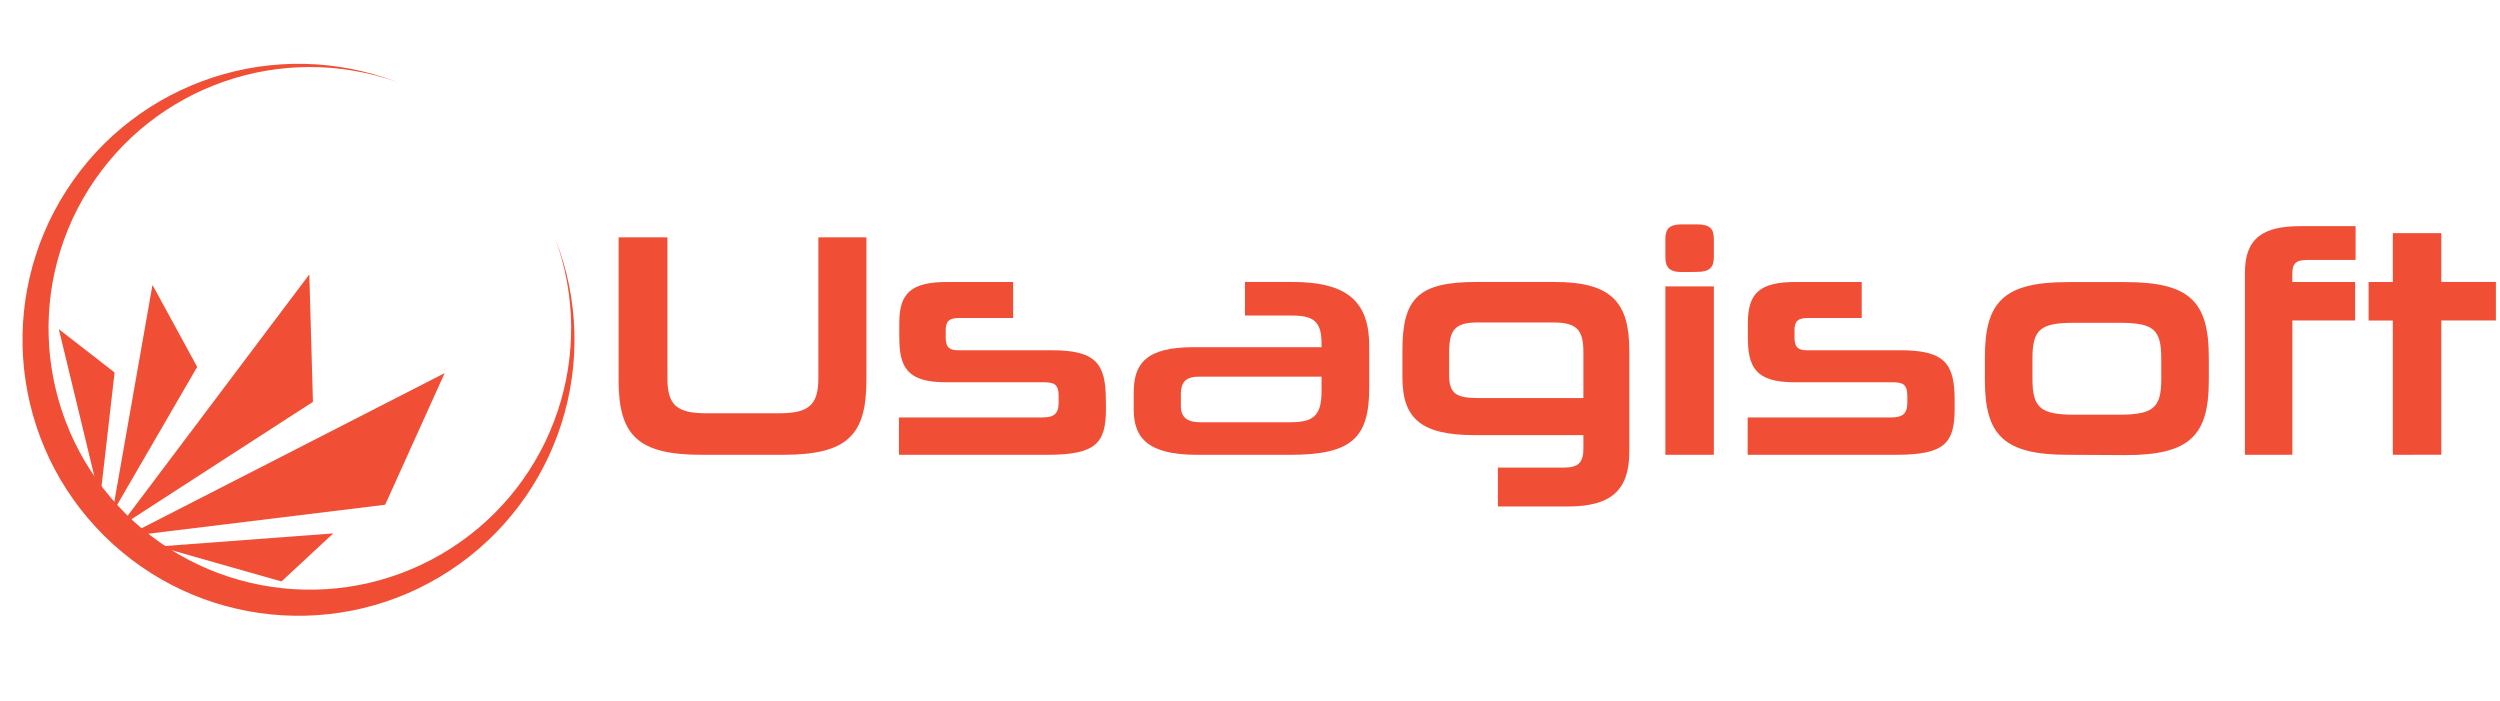
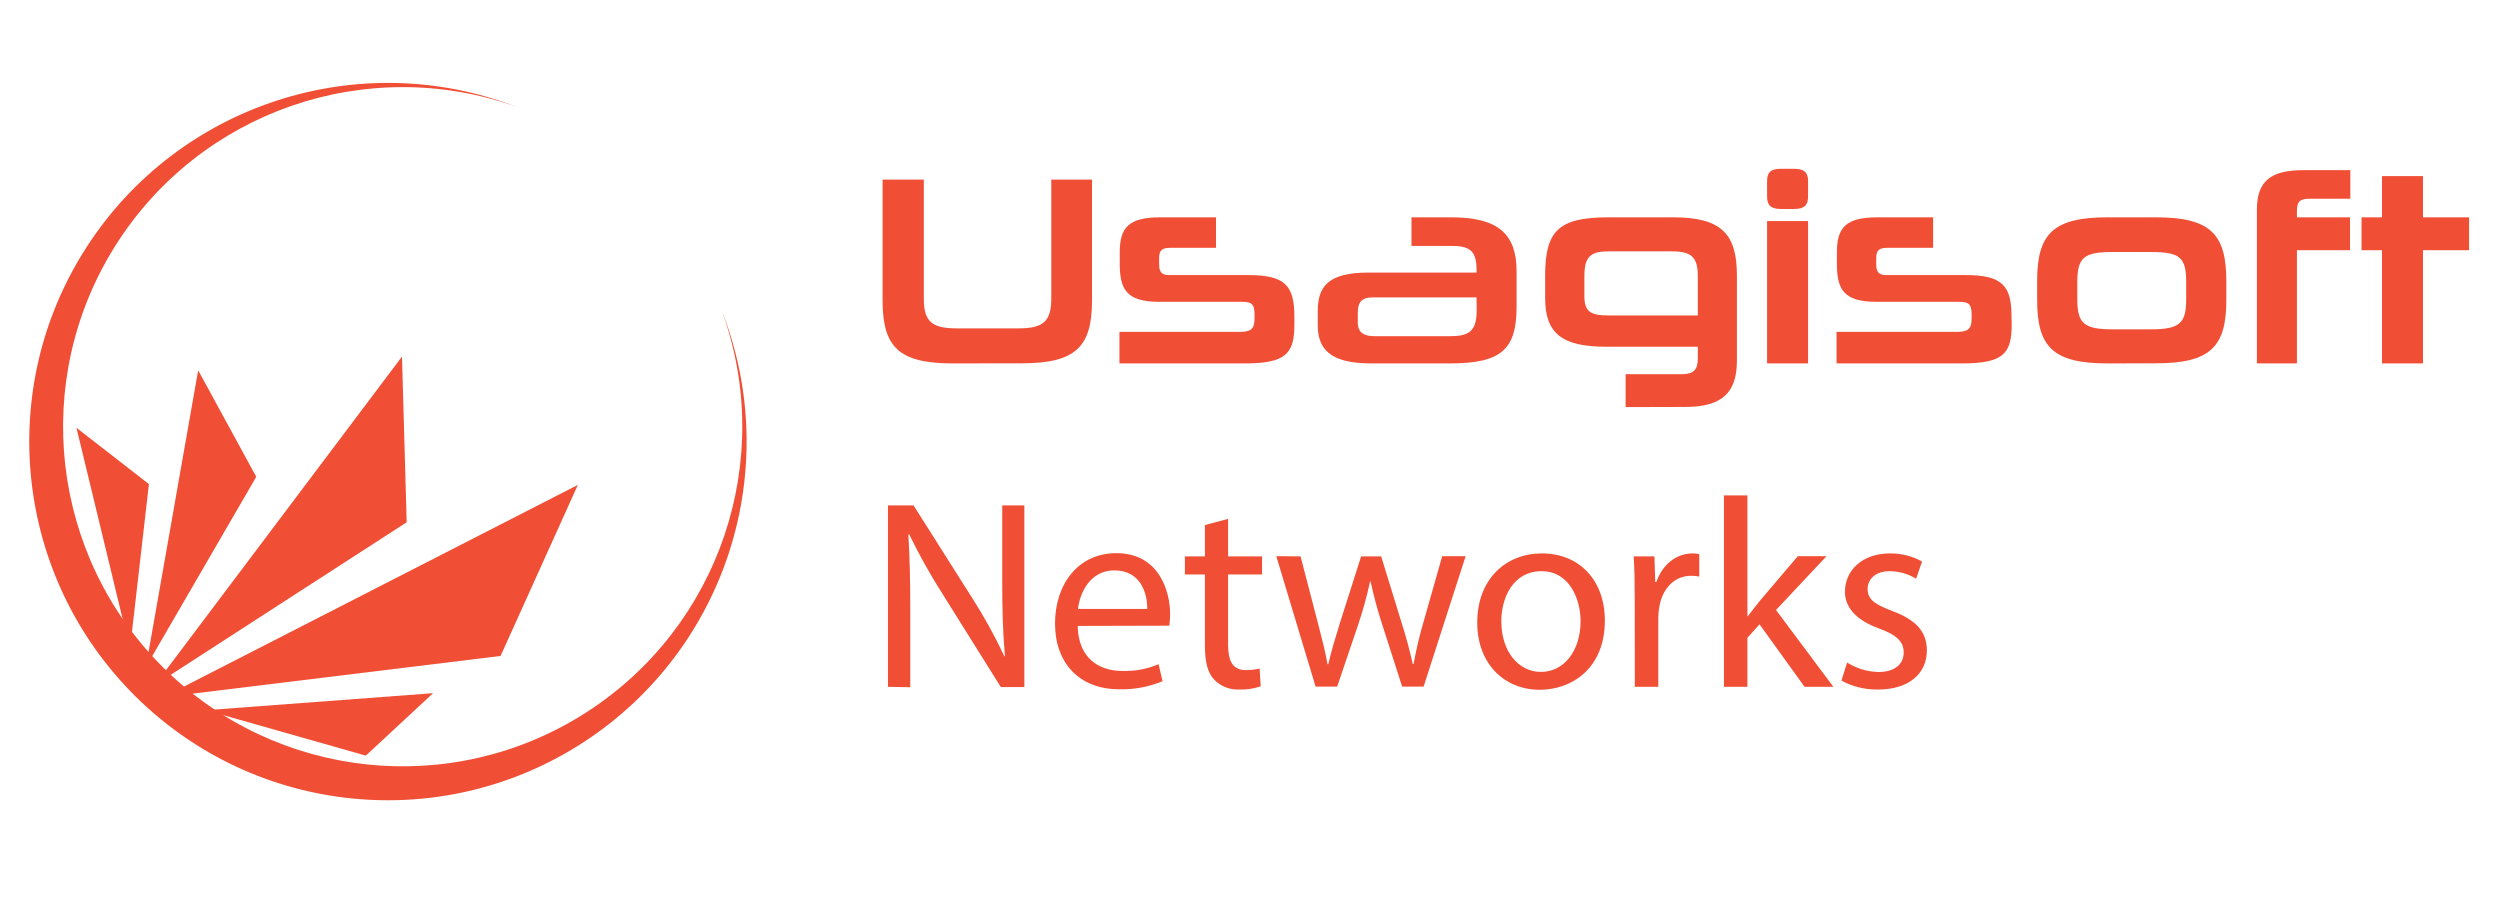
- <svg xmlns="http://www.w3.org/2000/svg" id="Black" viewBox="0 0 649.24 181.98">
+ <svg xmlns="http://www.w3.org/2000/svg" id="Black" viewBox="0 0 499.58 181.98">
  <defs>
    <style>.cls-1{fill:#f04e35;}</style>
  </defs>
  <path class="cls-1" d="M144.21,62a67.86,67.86,0,1,1-41-40.66,71.67,71.67,0,1,0,41,40.66Z" />
  <polygon class="cls-1" points="100.03 131.08 115.47 96.9 32.59 139.33 100.03 131.08" />
  <polygon class="cls-1" points="81.27 104.36 80.33 71.26 30.91 136.92 81.27 104.36" />
  <polygon class="cls-1" points="51.21 95.28 39.6 74 29.16 133.28 51.21 95.28" />
  <polygon class="cls-1" points="29.76 96.74 15.28 85.49 25.97 129.75 29.76 96.74" />
  <polygon class="cls-1" points="73.1 151 86.54 138.52 41.14 141.92 73.1 151" />
-   <path class="cls-1" d="M182.19,118.11c-16.65,0-21.54-5.13-21.54-19.38V61.63h12.68V98.32c0,7,2.56,9,10.1,9h19c7.53,0,10.1-2.08,10.1-9.12V61.63H225v37.1c0,14.25-4.89,19.38-21.62,19.38Z" />
-   <path class="cls-1" d="M287.21,106.19c0,8.86-2.57,11.92-15.16,11.92H233.46v-9.69h37c3.31,0,4.47-.91,4.47-4V103c0-3.32-1.16-3.73-4.14-3.73H245.63c-10.19,0-12.09-4-12.09-11.85V84c0-7.79,2.9-10.77,12.51-10.77h17.06v9.36H249c-2.4,0-3.4.75-3.4,3.07v2.07c0,2.48,1,3.23,3.15,3.23h24.35c11.51,0,14.08,3.47,14.08,12.92Z" />
-   <path class="cls-1" d="M310.82,118.11c-12.92,0-16.4-4.55-16.4-11.84V102c0-7.53,3.14-11.84,15.57-11.84H343.2v-1c0-5.72-2.15-7.21-7.62-7.21H323.32V73.22h12.26c14.33,0,20,5.14,20,16.57v10.93c0,13-4.55,17.39-20.46,17.39ZM343.2,97.82H311.31c-2.9,0-4.64,1-4.64,4.56v3.06c0,3.15,1.91,4.22,5.06,4.22h23.19c5.8,0,8.28-1.32,8.28-8Z" />
-   <path class="cls-1" d="M389,131.53v-10.1h17.15c3.64,0,5.05-1.25,5.05-4.81V113H383c-13.75,0-18.8-4.14-18.8-15V91.11c0-13.66,4.06-17.89,19.38-17.89h20c14.83,0,19.55,5.14,19.55,17.89v26.17c0,10-4.72,14.25-15.9,14.25Zm22.2-40.17c0-6-2-7.62-8-7.62H383.79c-5.72,0-7.46,1.74-7.46,7.7v5.88c0,4.81,1.74,6.05,7.46,6.05H411.2Z" />
-   <path class="cls-1" d="M436.71,70.65c-3.06,0-4.22-1.16-4.22-3.81V62c0-2.65,1.16-3.73,4.22-3.73h4.06c3.15,0,4.31,1.08,4.31,3.73v4.8c0,2.65-1.16,3.81-4.31,3.81Zm-4.22,47.46V74.38h12.59v43.73Z" />
-   <path class="cls-1" d="M507.61,106.19c0,8.86-2.57,11.92-15.16,11.92H453.86v-9.69h37c3.31,0,4.47-.91,4.47-4V103c0-3.32-1.16-3.73-4.14-3.73H466c-10.19,0-12.09-4-12.09-11.85V84c0-7.79,2.9-10.77,12.51-10.77h17.06v9.36H469.43c-2.41,0-3.4.75-3.4,3.07v2.07c0,2.48,1,3.23,3.15,3.23h24.35c11.51,0,14.08,3.47,14.08,12.92Z" />
-   <path class="cls-1" d="M537,118.11c-16.64,0-21.53-5.13-21.53-19.38v-6c0-14.33,4.89-19.47,21.53-19.47h15c16.74,0,21.62,5.14,21.62,19.55v6c0,14.25-4.88,19.38-21.62,19.38Zm24.27-25c0-7.62-2-9.28-10.93-9.28H538.67c-8.78,0-10.85,1.66-10.85,9.28v5.3c0,7.45,2.07,9.28,10.85,9.28h11.68c8.94,0,10.93-1.83,10.93-9.28Z" />
-   <path class="cls-1" d="M583,118.11V70.82c0-9,4.72-12.09,14.41-12.09h14.33v8.78H599.3c-3.07,0-4,.82-4,3.72v2h16.32v10H595.32v34.87Z" />
-   <path class="cls-1" d="M621.41,118.11V83.24h-6.29v-10h6.29V60.55H634V73.22h14.17v10H634v34.87Z" />
+   <path class="cls-1" d="M190.37,72.62c-10.83,0-14-3.33-14-12.6V35.89h8.24V59.75c0,4.53,1.67,5.87,6.57,5.87h12.33c4.9,0,6.57-1.34,6.57-5.92V35.89h8.14V60c0,9.27-3.18,12.6-14.06,12.6Z" />
+   <path class="cls-1" d="M258.66,64.87c0,5.76-1.67,7.75-9.86,7.75H223.7v-6.3h24.08c2.16,0,2.91-.59,2.91-2.58v-1c0-2.16-.75-2.43-2.69-2.43H231.62c-6.62,0-7.86-2.58-7.86-7.7V50.43c0-5.06,1.88-7,8.13-7H243v6.09h-9.16c-1.56,0-2.21.48-2.21,2v1.35c0,1.61.65,2.1,2,2.1H249.5c7.49,0,9.16,2.26,9.16,8.4Z" />
+   <path class="cls-1" d="M274,72.62c-8.41,0-10.67-3-10.67-7.7V62.17c0-4.9,2.05-7.7,10.13-7.7h21.6v-.64c0-3.72-1.4-4.69-5-4.69h-8V43.43h8c9.32,0,13,3.34,13,10.77v7.11c0,8.46-3,11.31-13.3,11.31Zm21.06-13.19H274.33c-1.88,0-3,.64-3,3v2c0,2.05,1.24,2.75,3.29,2.75h15.08c3.77,0,5.39-.86,5.39-5.22Z" />
+   <path class="cls-1" d="M324.85,81.35V74.78H336c2.37,0,3.28-.81,3.28-3.13V69.29H321c-8.94,0-12.23-2.7-12.23-9.75V55.06c0-8.88,2.64-11.63,12.61-11.63h13c9.64,0,12.71,3.34,12.71,11.63v17c0,6.51-3.07,9.26-10.34,9.26Zm14.43-26.12c0-3.88-1.29-5-5.22-5H321.45c-3.71,0-4.84,1.13-4.84,5V59.1c0,3.13,1.13,3.94,4.84,3.94h17.83Z" />
+   <path class="cls-1" d="M355.87,41.76c-2,0-2.75-.75-2.75-2.48V36.16c0-1.72.75-2.43,2.75-2.43h2.64c2,0,2.8.71,2.8,2.43v3.12c0,1.73-.76,2.48-2.8,2.48Zm-2.75,30.86V44.18h8.19V72.62Z" />
+   <path class="cls-1" d="M402,64.87c0,5.76-1.67,7.75-9.86,7.75H367v-6.3h24.08c2.15,0,2.91-.59,2.91-2.58v-1c0-2.16-.76-2.43-2.69-2.43H374.93c-6.62,0-7.86-2.58-7.86-7.7V50.43c0-5.06,1.88-7,8.13-7h11.1v6.09h-9.16c-1.56,0-2.21.48-2.21,2v1.35c0,1.61.65,2.1,2.05,2.1h15.83c7.49,0,9.16,2.26,9.16,8.4Z" />
+   <path class="cls-1" d="M421.09,72.62c-10.83,0-14-3.33-14-12.6V56.09c0-9.32,3.18-12.66,14-12.66h9.75c10.88,0,14.05,3.34,14.05,12.71V60c0,9.27-3.17,12.6-14.05,12.6Zm15.78-16.26c0-5-1.29-6-7.11-6h-7.6c-5.7,0-7.05,1.07-7.05,6v3.45c0,4.84,1.35,6,7.05,6h7.6c5.82,0,7.11-1.19,7.11-6Z" />
+   <path class="cls-1" d="M451,72.62V41.87C451,36,454,34,460.35,34h9.32v5.71h-8.08c-2,0-2.59.54-2.59,2.43v1.29h10.61V50H459V72.62Z" />
+   <path class="cls-1" d="M476,72.62V50h-4.09V43.43H476V35.19h8.19v8.24h9.21V50h-9.21V72.62Z" />
+   <path class="cls-1" d="M177.44,137.25V101h5.12l11.63,18.37a101.3,101.3,0,0,1,6.52,11.79l.11-.05c-.43-4.85-.54-9.27-.54-14.92V101h4.42v36.3H200l-11.53-18.42a117.39,117.39,0,0,1-6.79-12.12l-.16.06c.27,4.57.38,8.94.38,15v15.51Z" />
+   <path class="cls-1" d="M215.36,125.08c.1,6.41,4.2,9,8.94,9a17.07,17.07,0,0,0,7.22-1.35l.8,3.39a21,21,0,0,1-8.67,1.62c-8,0-12.82-5.28-12.82-13.14s4.63-14.06,12.23-14.06c8.51,0,10.77,7.49,10.77,12.28a18.88,18.88,0,0,1-.16,2.21Zm13.89-3.39c.06-3-1.24-7.71-6.57-7.71-4.79,0-6.89,4.42-7.27,7.71Z" />
+   <path class="cls-1" d="M245.41,103.69v7.49h6.79v3.61h-6.79v14.06c0,3.23.91,5.06,3.55,5.06a10.65,10.65,0,0,0,2.75-.32l.22,3.55a11.56,11.56,0,0,1-4.21.65,6.57,6.57,0,0,1-5.11-2c-1.35-1.4-1.83-3.72-1.83-6.79V114.79h-4v-3.61h4v-6.25Z" />
+   <path class="cls-1" d="M259.89,111.18l3.45,13.25c.76,2.91,1.46,5.6,1.94,8.3h.16c.59-2.64,1.46-5.44,2.32-8.24L272,111.18h4l4,13c1,3.12,1.72,5.87,2.32,8.51h.16a78.55,78.55,0,0,1,2-8.46l3.72-13.09h4.68l-8.4,26.07H280.2l-4-12.44a86.71,86.71,0,0,1-2.31-8.56h-.11a77,77,0,0,1-2.37,8.61l-4.2,12.39h-4.31l-7.86-26.07Z" />
+   <path class="cls-1" d="M320.7,124c0,9.64-6.68,13.84-13,13.84-7.06,0-12.5-5.17-12.5-13.41,0-8.72,5.71-13.84,12.93-13.84C315.64,110.59,320.7,116,320.7,124Zm-20.68.27c0,5.71,3.28,10,7.91,10s7.92-4.26,7.92-10.13c0-4.41-2.21-10-7.81-10S300,119.32,300,124.27Z" />
+   <path class="cls-1" d="M326.67,119.32c0-3.07-.05-5.71-.21-8.14h4.15l.16,5.12H331c1.19-3.5,4-5.71,7.22-5.71a5.05,5.05,0,0,1,1.35.16v4.47a7,7,0,0,0-1.62-.16c-3.34,0-5.71,2.53-6.35,6.09a13,13,0,0,0-.22,2.2v13.9h-4.69Z" />
+   <path class="cls-1" d="M349.19,123.14h.1c.65-.92,1.57-2,2.32-3l7.65-9H365L354.9,121.9l11.47,15.35h-5.76l-9-12.49-2.42,2.69v9.8H344.5V99h4.69Z" />
+   <path class="cls-1" d="M369.11,132.4a12.39,12.39,0,0,0,6.25,1.89c3.45,0,5.06-1.72,5.06-3.88s-1.34-3.5-4.84-4.79c-4.69-1.67-6.9-4.26-6.9-7.38,0-4.2,3.4-7.65,9-7.65a12.94,12.94,0,0,1,6.41,1.62l-1.19,3.44a10.19,10.19,0,0,0-5.33-1.51c-2.8,0-4.36,1.62-4.36,3.56,0,2.15,1.56,3.12,5,4.42,4.53,1.72,6.84,4,6.84,7.86,0,4.58-3.55,7.81-9.75,7.81a14.83,14.83,0,0,1-7.32-1.78Z" />
</svg>
